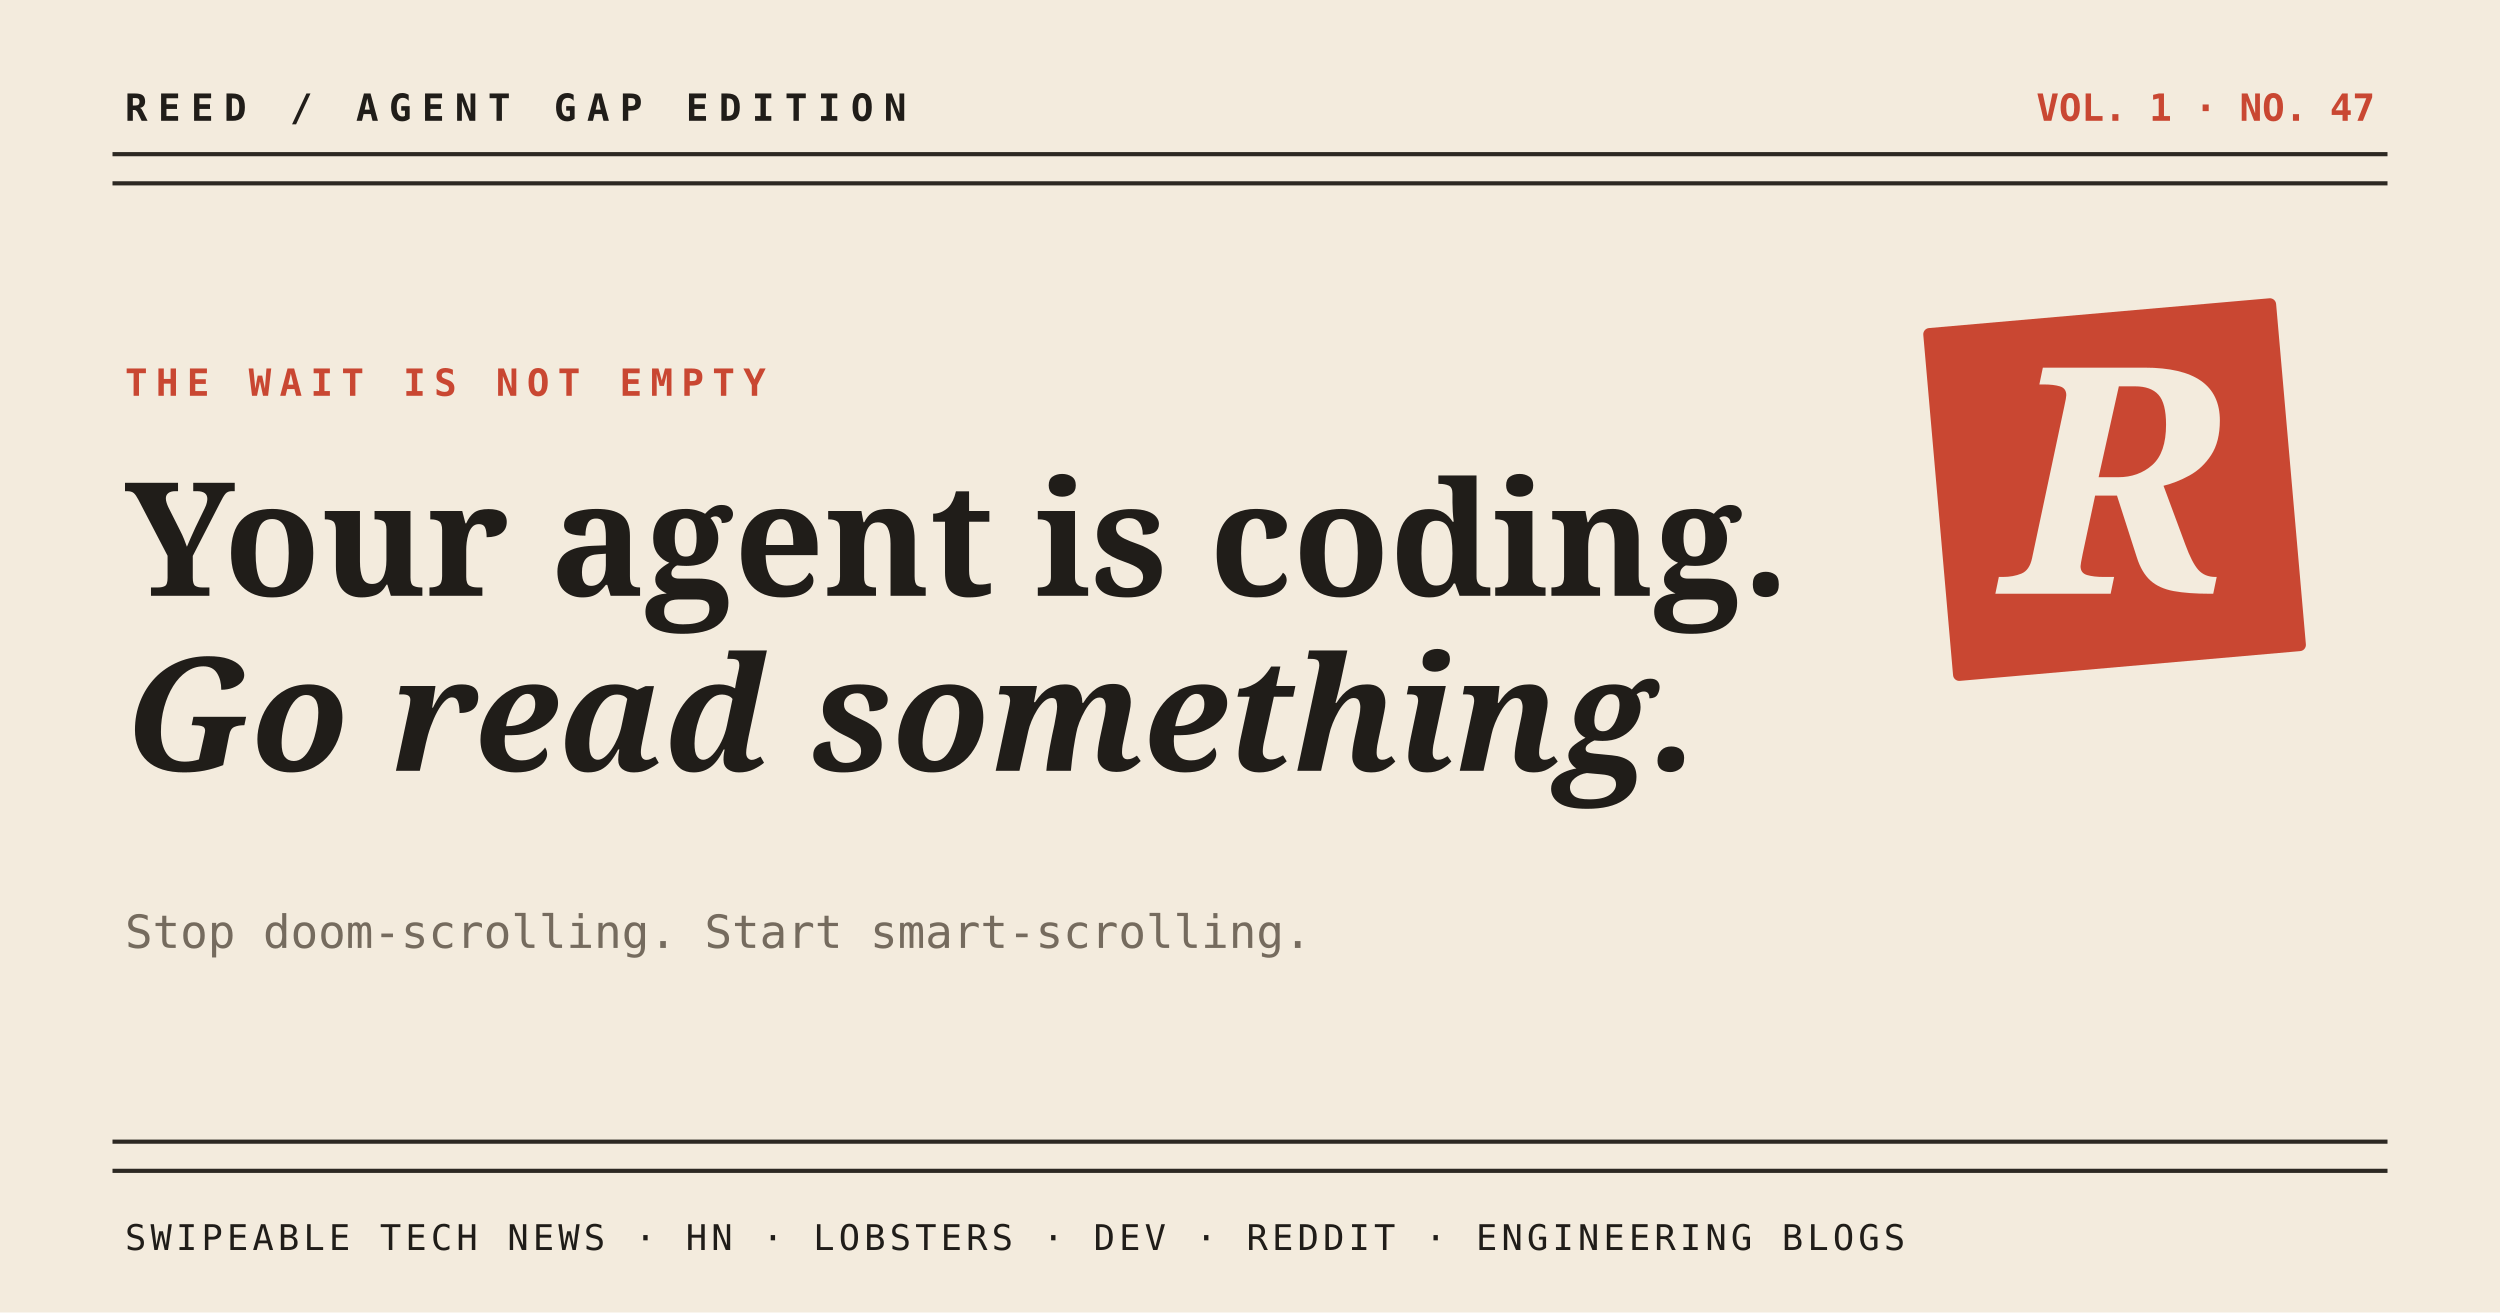
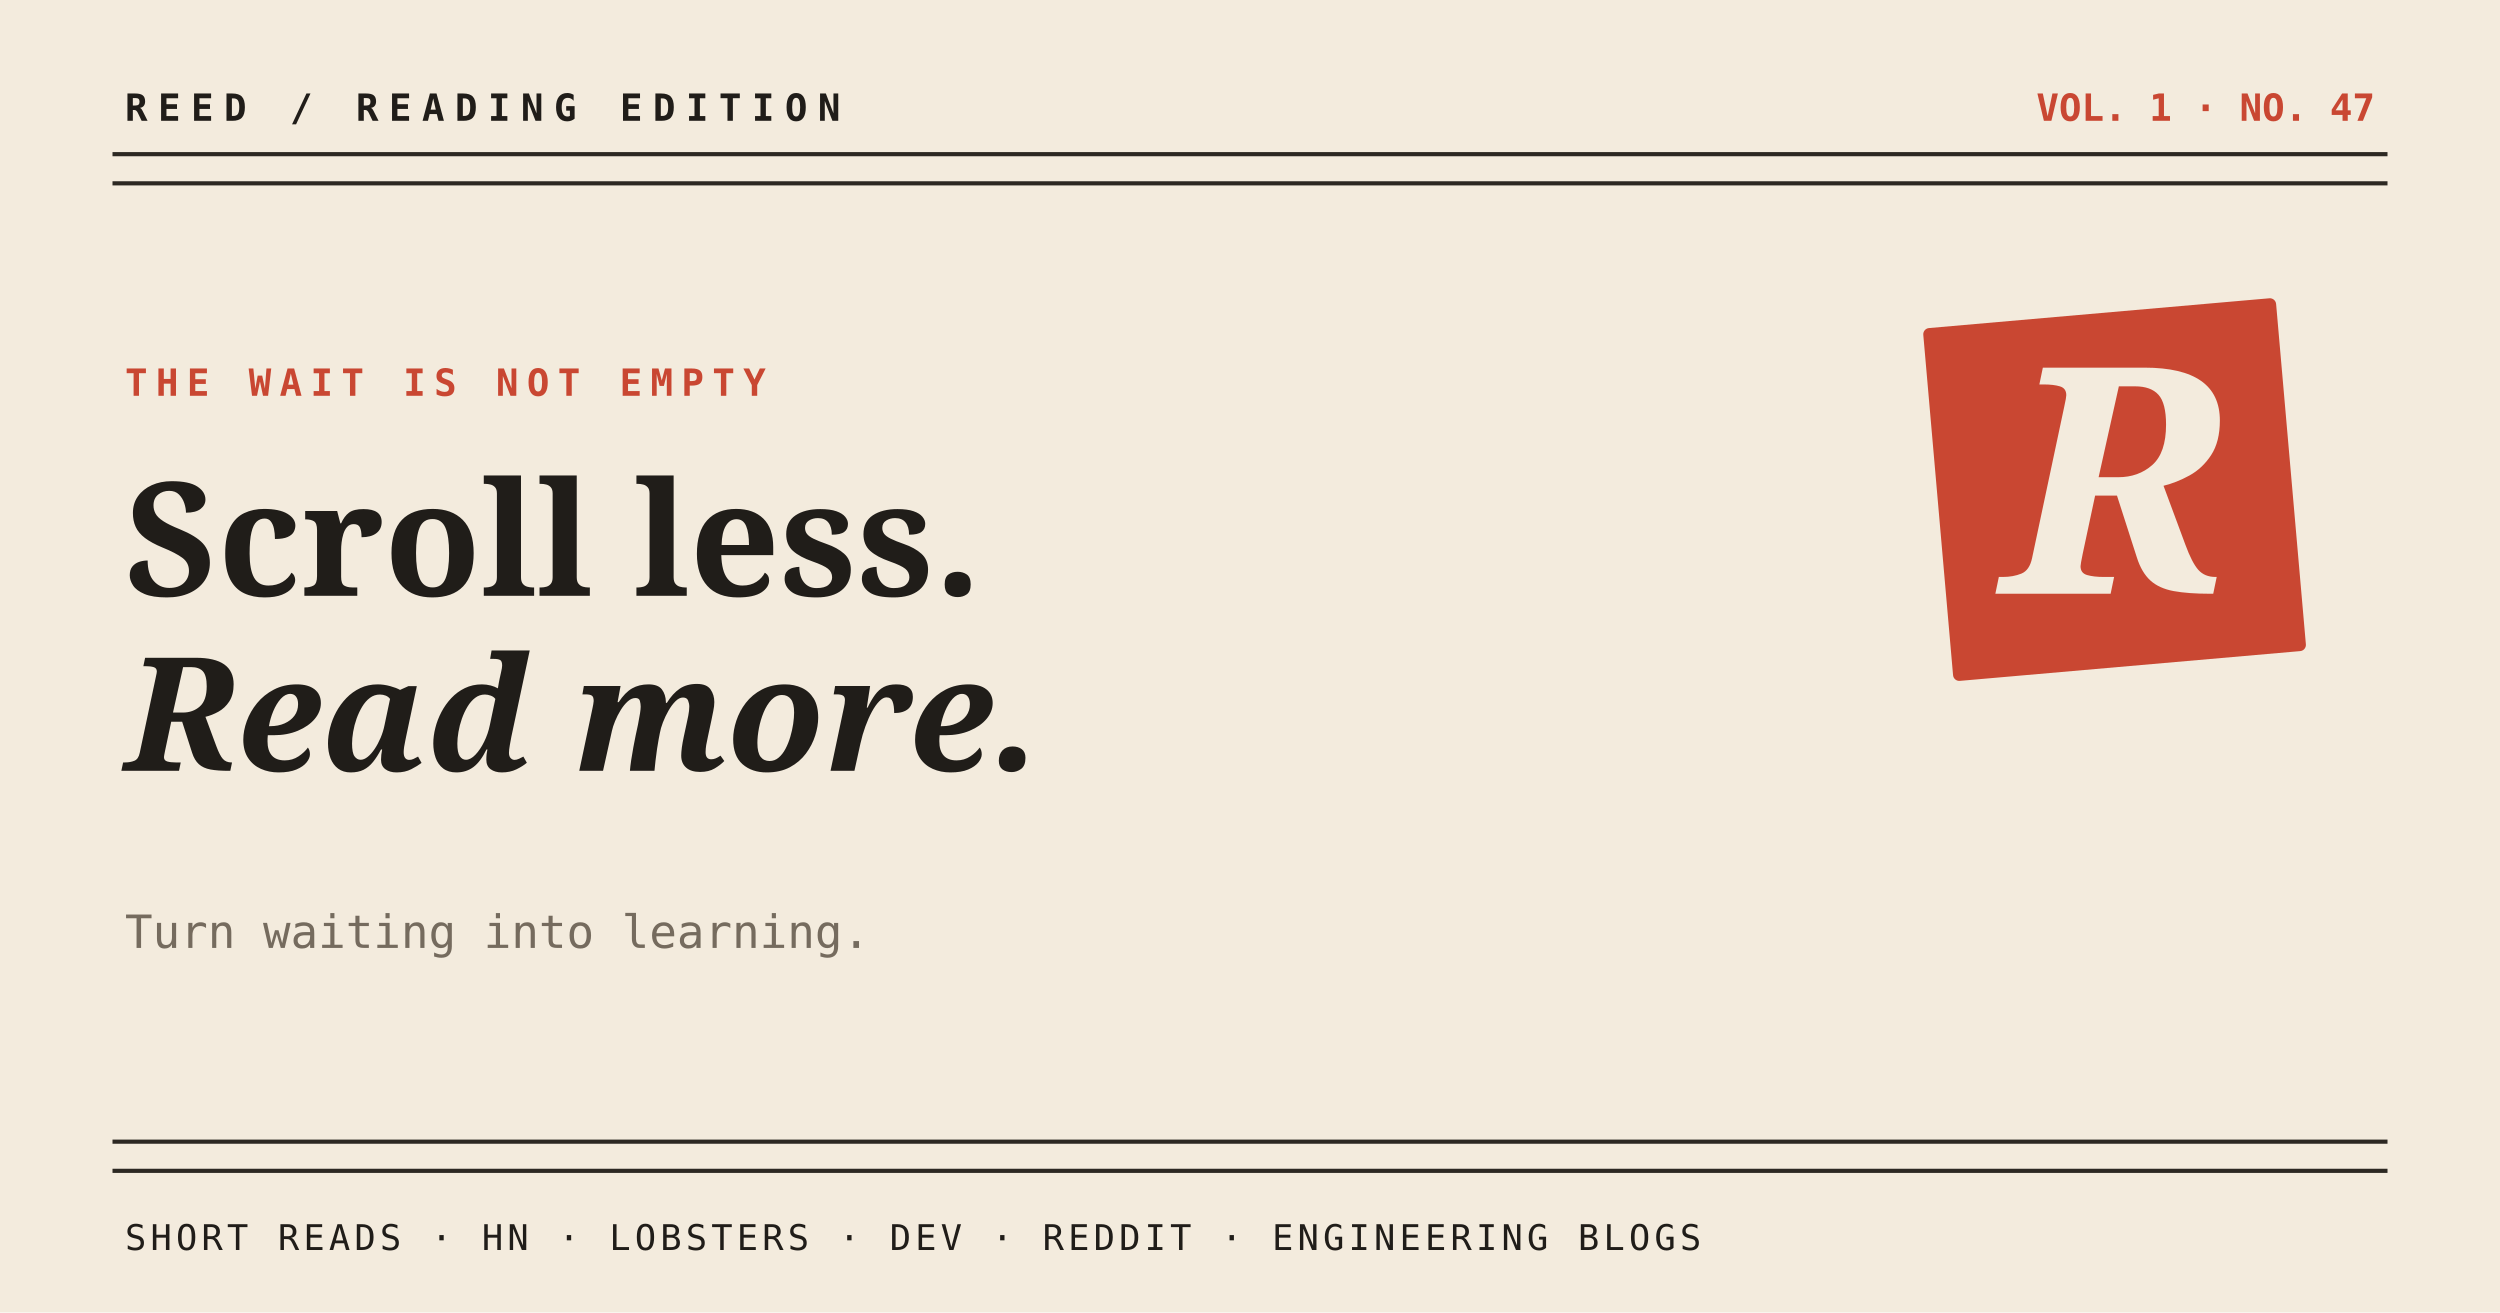
<svg xmlns="http://www.w3.org/2000/svg" width="1200" height="630" viewBox="0 0 1200 630" role="img" aria-labelledby="title desc">
  <rect width="1200" height="630" fill="#f3ebdd" />
  <path d="M54 74H1146M54 88H1146M54 548H1146M54 562H1146" stroke="#2c2822" stroke-width="2" />
-   <text x="60" y="58" fill="#201d19" font-family="monospace" font-size="18" font-weight="700" letter-spacing="5">REED / AGENT GAP EDITION</text>
+   <text x="60" y="58" fill="#201d19" font-family="monospace" font-size="18" font-weight="700" letter-spacing="5">REED / READING EDITION</text>
  <text x="1140" y="58" text-anchor="end" fill="#c94732" font-family="monospace" font-size="18" font-weight="700">VOL. 1 · NO. 47</text>
  <rect x="930" y="150" width="170" height="170" rx="3" fill="#c94732" transform="rotate(-5 1015 235)" />
  <text x="1015" y="285" text-anchor="middle" fill="#f3ebdd" font-family="Georgia, serif" font-size="152" font-style="italic" font-weight="700">R</text>
  <text x="60" y="190" fill="#c94732" font-family="monospace" font-size="18" font-weight="700" letter-spacing="4">THE WAIT IS NOT EMPTY</text>
-   <text x="60" y="286" fill="#201d19" font-family="Georgia, serif" font-size="76" font-weight="700">Your agent is coding.</text>
-   <text x="60" y="370" fill="#201d19" font-family="Georgia, serif" font-size="76" font-weight="700" font-style="italic">Go read something.</text>
-   <text x="60" y="455" fill="#756b5e" font-family="monospace" font-size="22">Stop doom-scrolling. Start smart-scrolling.</text>
-   <text x="60" y="600" fill="#201d19" font-family="monospace" font-size="17" letter-spacing="2">SWIPEABLE TECH NEWS · HN · LOBSTERS · DEV · REDDIT · ENGINEERING BLOGS</text>
+   <text x="60" y="286" fill="#201d19" font-family="Georgia, serif" font-size="76" font-weight="700">Scroll less.</text>
+   <text x="60" y="370" fill="#201d19" font-family="Georgia, serif" font-size="76" font-weight="700" font-style="italic">Read more.</text>
+   <text x="60" y="455" fill="#756b5e" font-family="monospace" font-size="22">Turn waiting into learning.</text>
+   <text x="60" y="600" fill="#201d19" font-family="monospace" font-size="17" letter-spacing="2">SHORT READS · HN · LOBSTERS · DEV · REDDIT · ENGINEERING BLOGS</text>
</svg>
